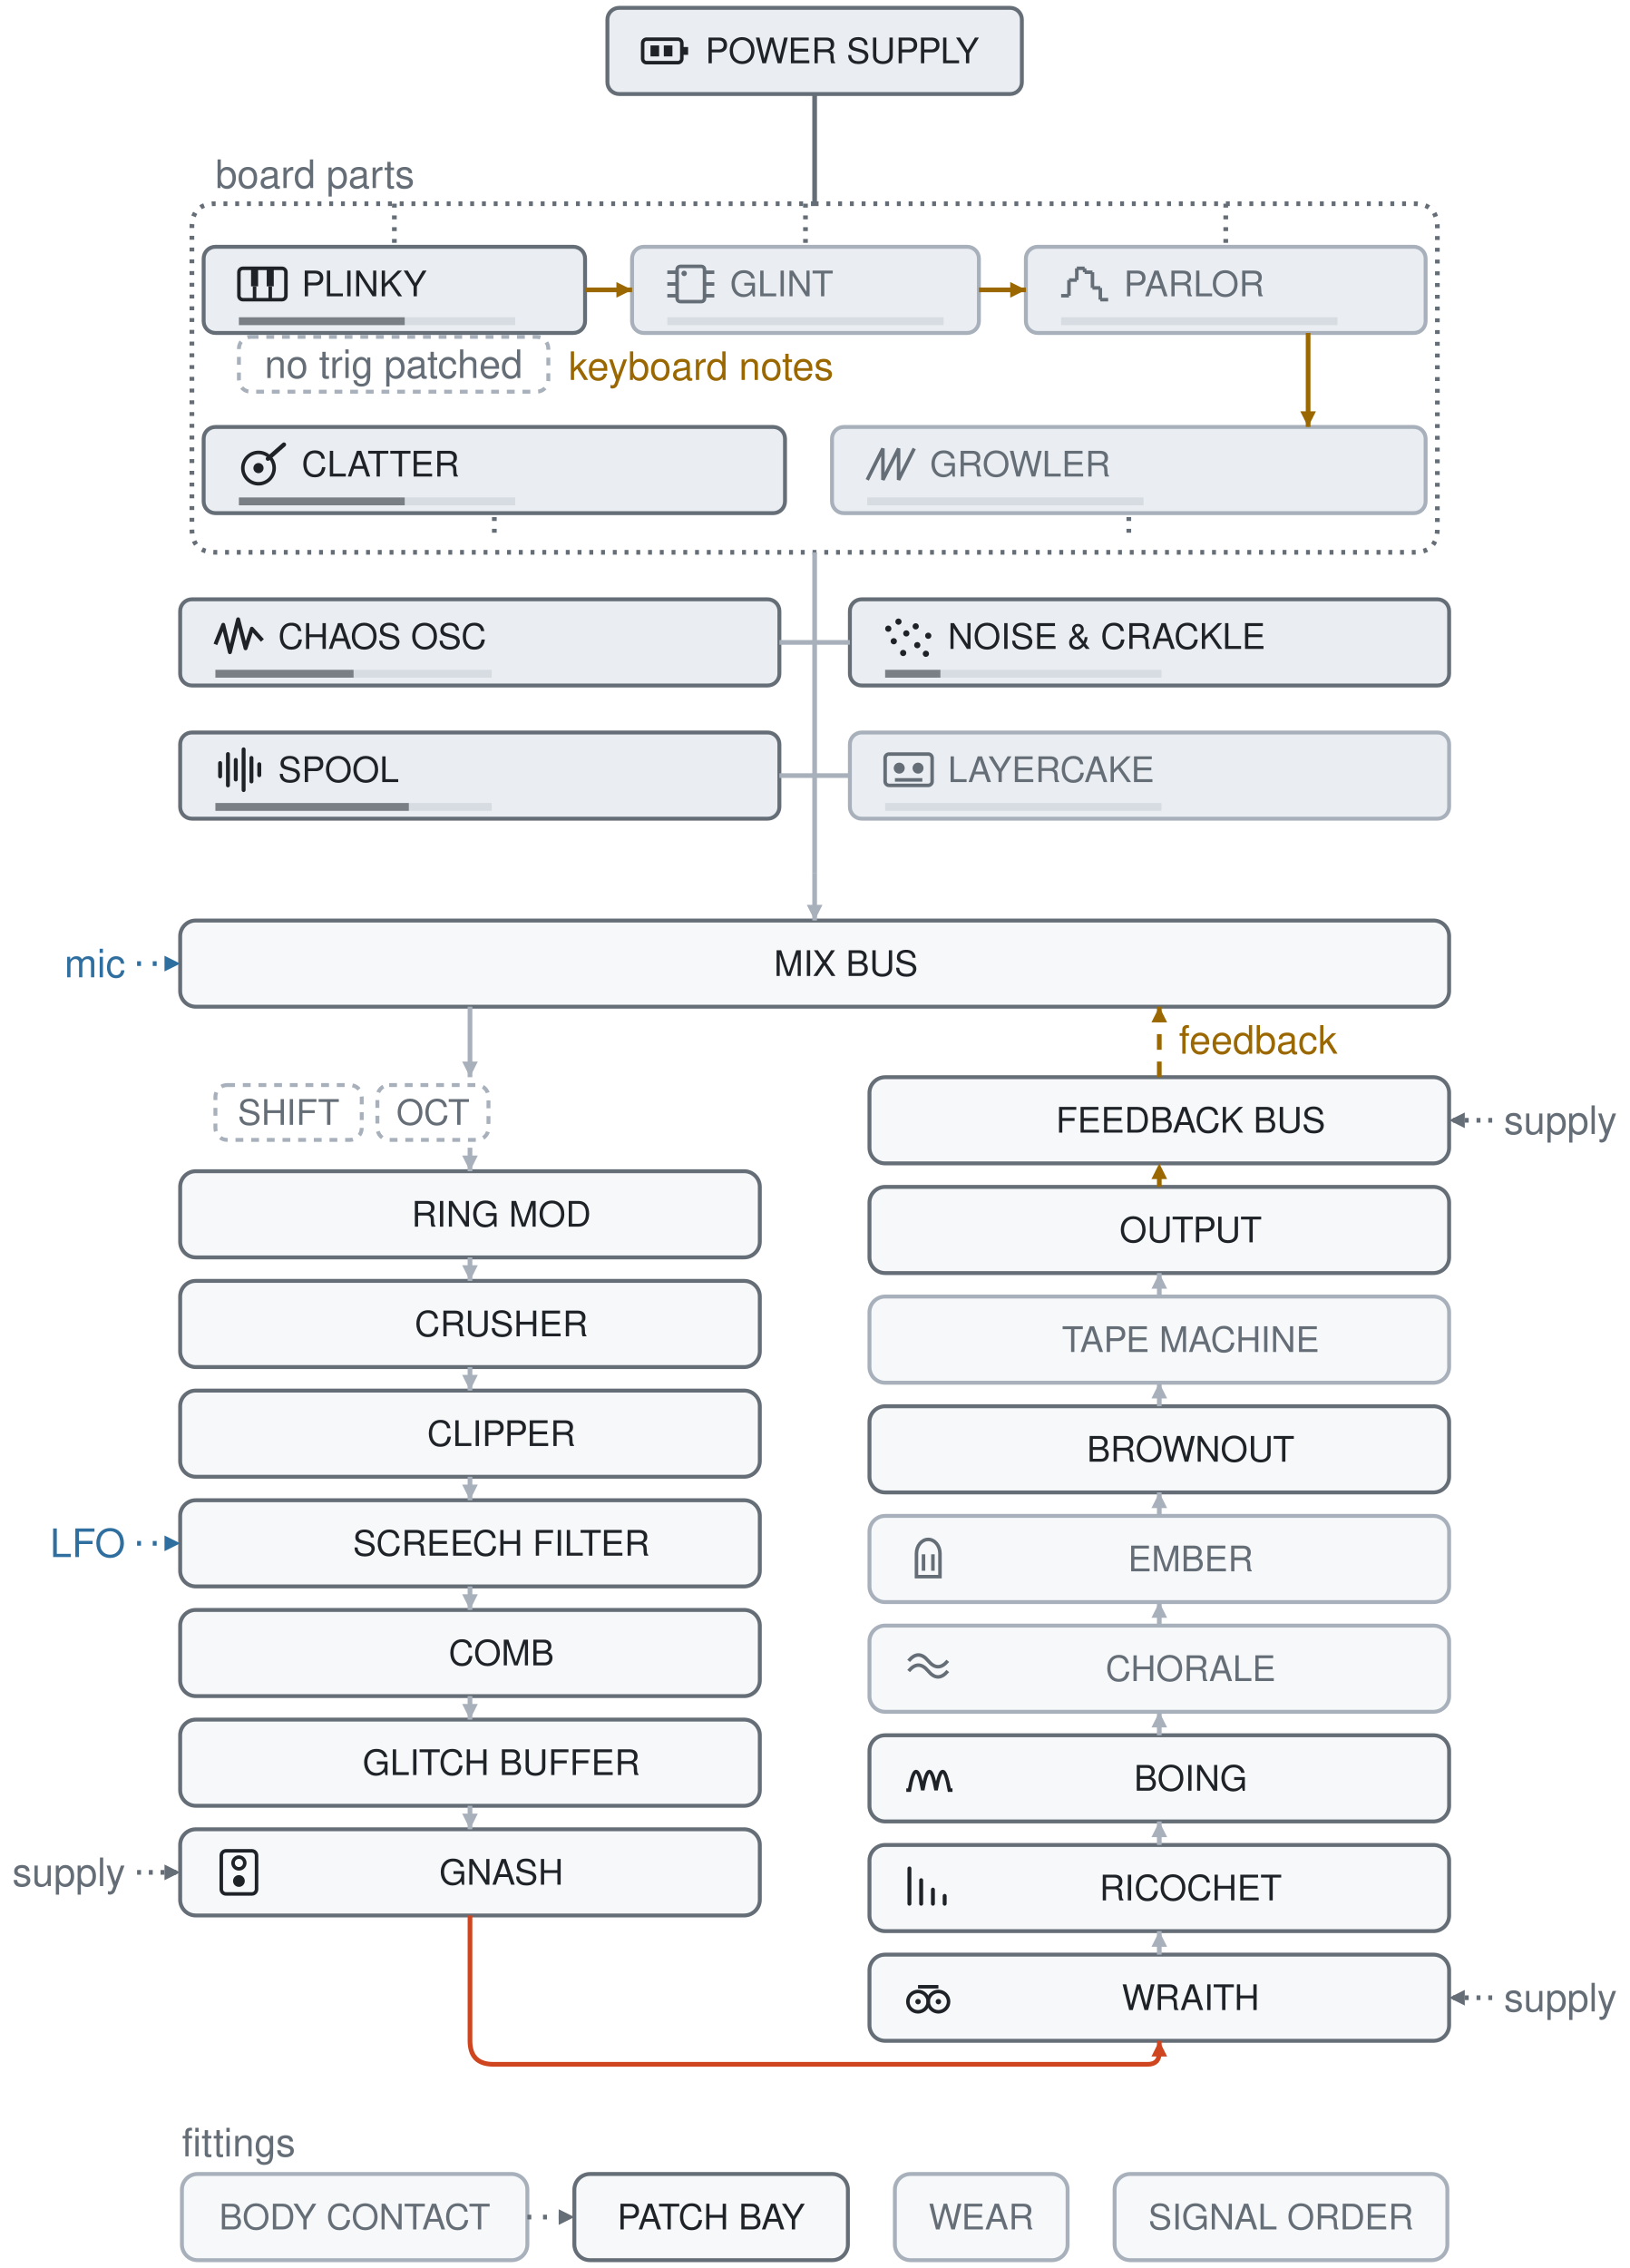
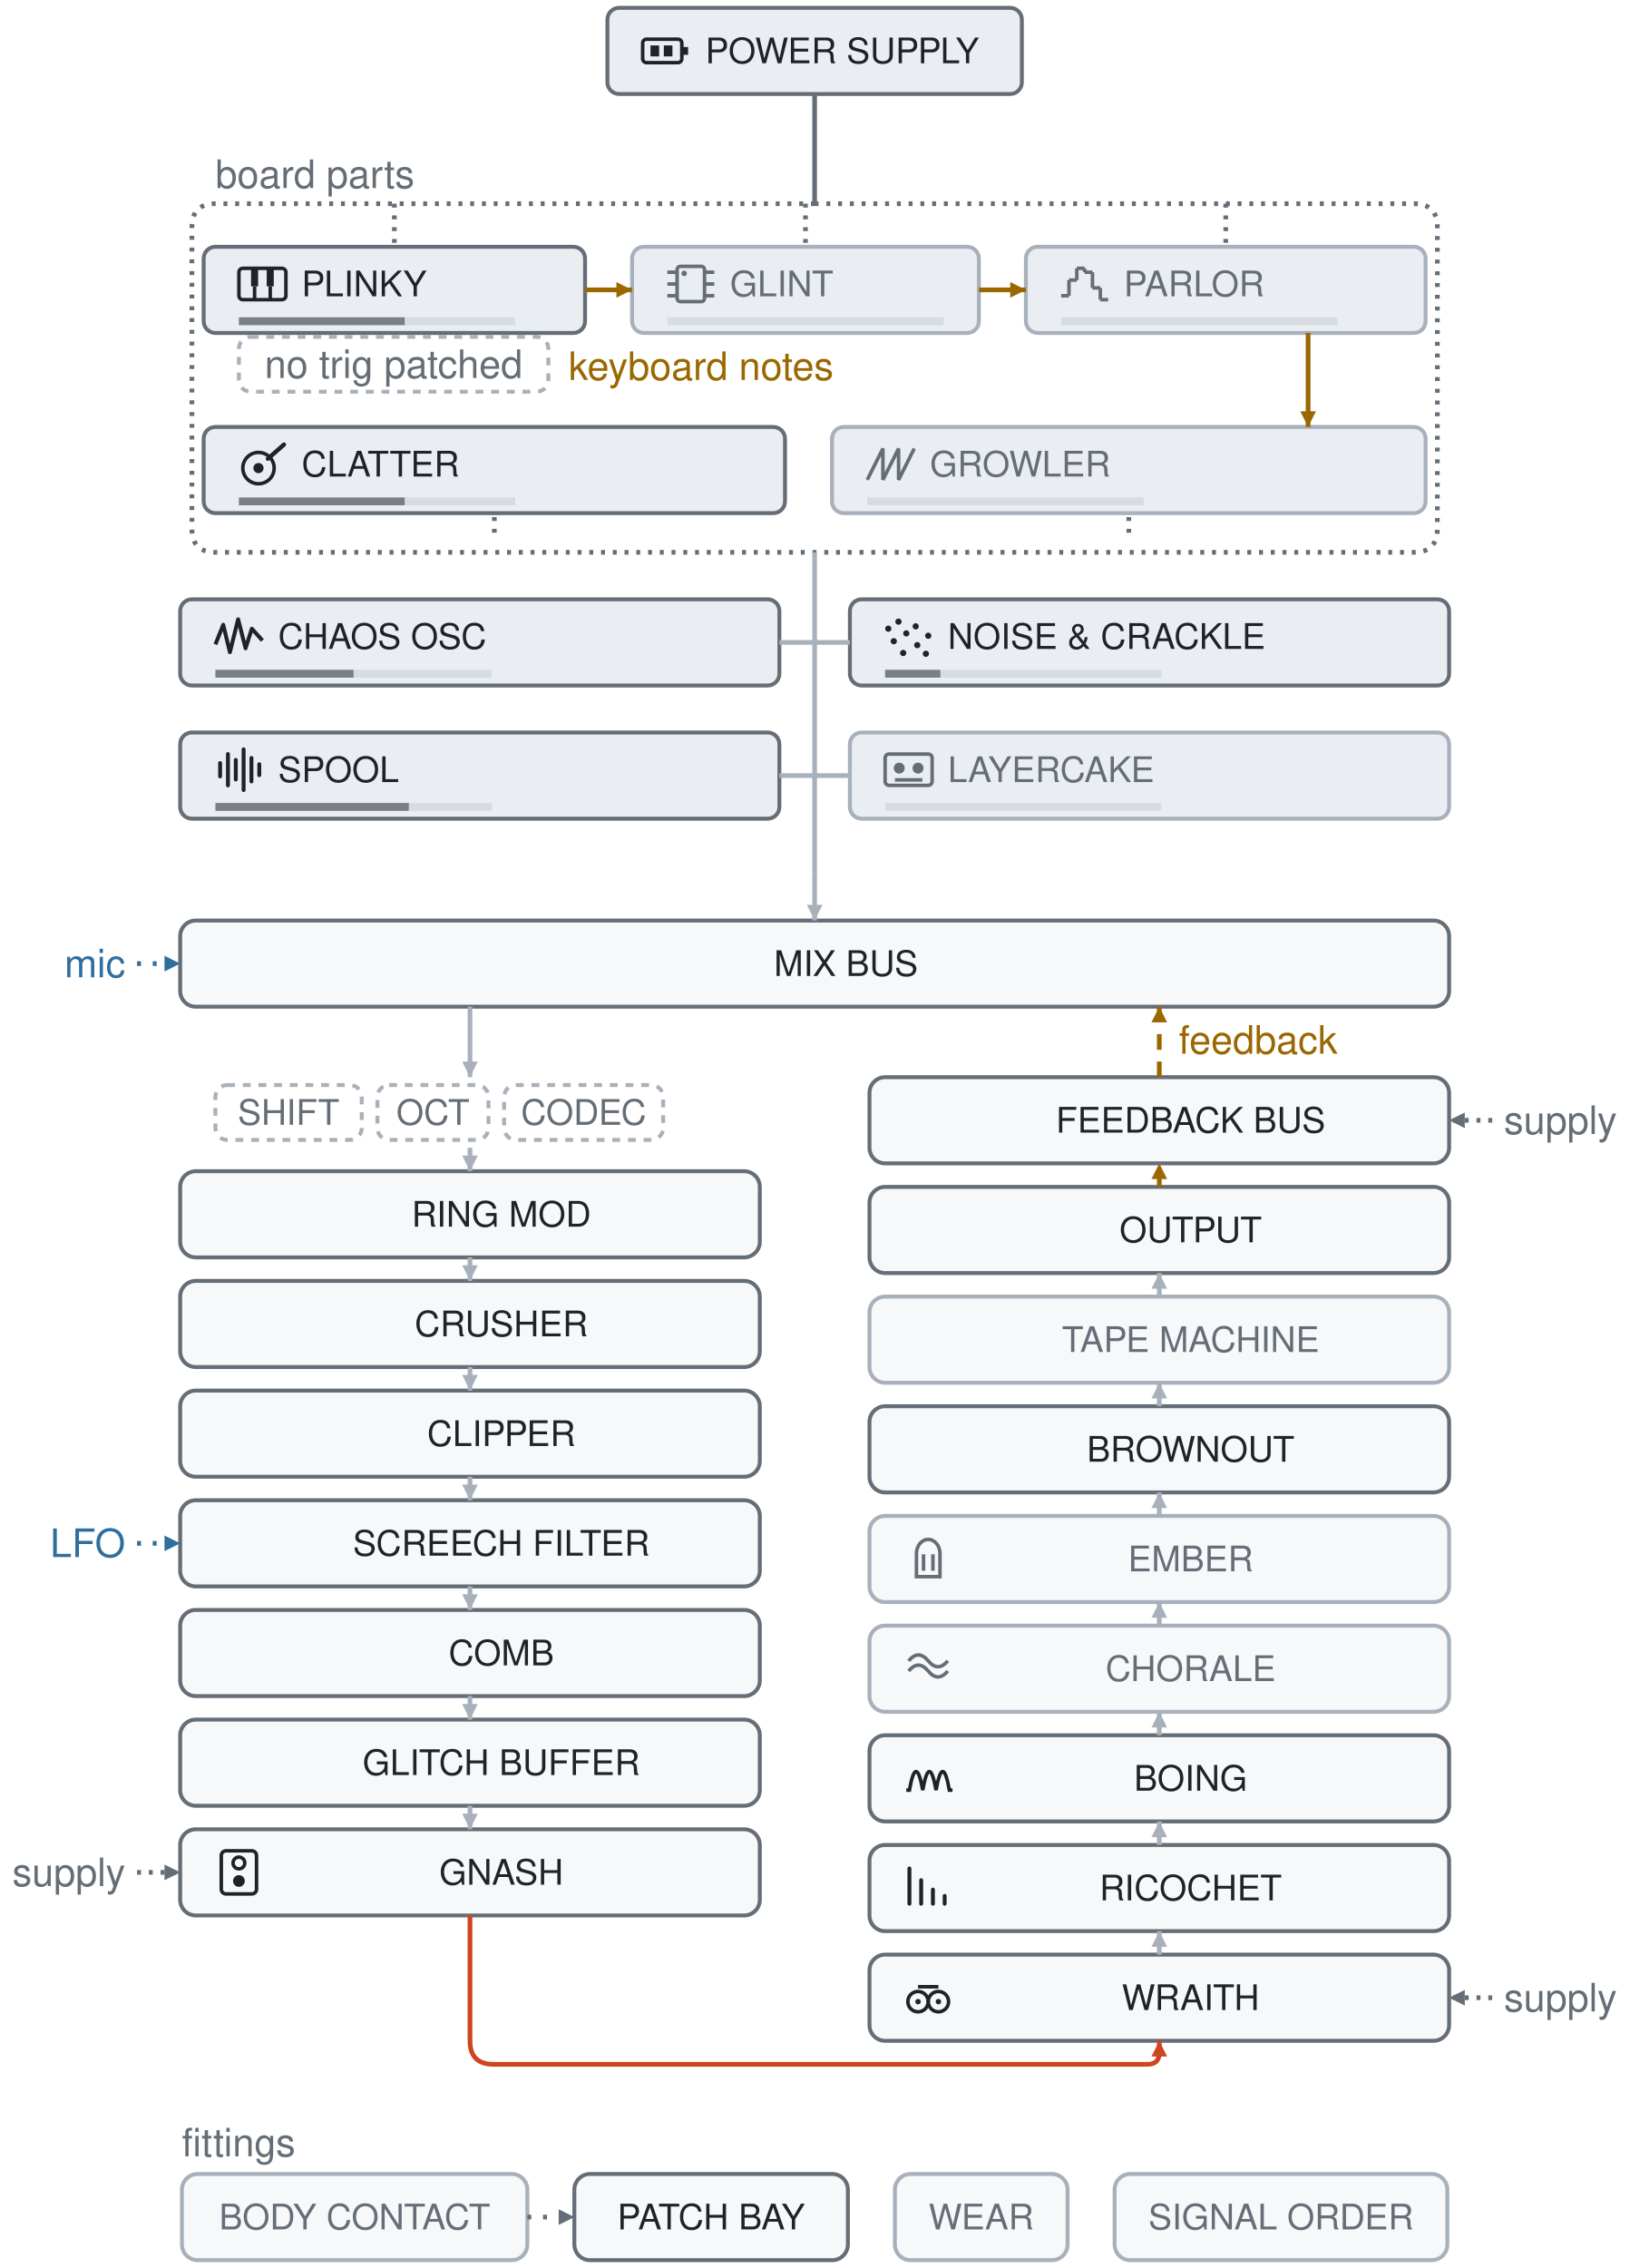
<svg xmlns="http://www.w3.org/2000/svg" viewBox="0 0 416 579" width="416" height="579" font-family="Helvetica, Arial, sans-serif">
  <g class="wire" data-wire="rail">
    <path class="line" d="M208 52L361 52Q367 52 367 58L367 135Q367 141 361 141L55 141Q49 141 49 135L49 58Q49 52 55 52L208 52" fill="none" stroke="#656d76" stroke-width="1.2" stroke-dasharray="1 2" />
    <path class="head" d="" fill="#656d76" />
  </g>
  <g class="node">
    <text x="55" y="48" fill="#656d76" font-size="10" text-anchor="start">board parts</text>
  </g>
  <g class="node">
    <rect class="box" x="52" y="63" width="97.385" height="22" rx="3" fill="#eaeef2" stroke="#656d76" stroke-width="1" />
    <g class="glyph">
      <rect x="61" y="68.5" width="12" height="8" rx="1" fill="none" stroke="#1f2328" stroke-width="0.9" />
      <path d="M 65 73.1 V 76.5 M 69 73.1 V 76.5" stroke="#1f2328" stroke-width="0.9" />
      <rect x="64.1" y="68.5" width="1.8" height="4.6" fill="#1f2328" />
      <rect x="68.1" y="68.5" width="1.8" height="4.6" fill="#1f2328" />
    </g>
    <text x="77" y="75.65" fill="#1f2328" font-size="9" text-anchor="start">PLINKY</text>
    <rect x="61" y="81" width="70.553" height="2" fill="#a8b1bb" fill-opacity="0.3" />
    <rect x="61" y="81" width="42.332" height="2" fill="#1f2328" fill-opacity="0.5" />
  </g>
  <g class="node">
    <rect class="box" x="52" y="109" width="148.435" height="22" rx="3" fill="#eaeef2" stroke="#656d76" stroke-width="1" />
    <g class="glyph">
      <circle cx="66" cy="119.5" r="4" fill="none" stroke="#1f2328" stroke-width="0.9" />
      <circle cx="66" cy="119.5" r="1.3" fill="#1f2328" />
      <path d="M 72.5 113.5 L 68.4 117.1" stroke="#1f2328" stroke-width="1.1" stroke-linecap="round" />
    </g>
    <text x="77" y="121.65" fill="#1f2328" font-size="9" text-anchor="start">CLATTER</text>
    <rect x="61" y="127" width="70.553" height="2" fill="#a8b1bb" fill-opacity="0.3" />
    <rect x="61" y="127" width="42.332" height="2" fill="#1f2328" fill-opacity="0.5" />
  </g>
  <g class="node">
    <rect class="box" x="161.385" y="63" width="88.553" height="22" rx="3" fill="#eaeef2" stroke="#a8b1bb" stroke-width="1" />
    <g class="glyph">
      <rect x="172.885" y="68" width="7" height="9" rx="0.8" fill="none" stroke="#656d76" stroke-width="0.9" />
      <path d="M 170.385 69.5 h 2.5 M 179.885 69.5 h 2.5 M 170.385 72.5 h 2.5 M 179.885 72.5 h 2.5 M 170.385 75.5 h 2.5 M 179.885 75.5 h 2.5" stroke="#656d76" stroke-width="0.9" />
      <circle cx="174.685" cy="69.8" r="0.7" fill="#656d76" />
    </g>
    <text x="186.385" y="75.65" fill="#656d76" font-size="9" text-anchor="start">GLINT</text>
    <rect x="170.385" y="81" width="70.553" height="2" fill="#a8b1bb" fill-opacity="0.3" />
  </g>
  <g class="node">
    <rect class="box" x="261.939" y="63" width="102.061" height="22" rx="3" fill="#eaeef2" stroke="#a8b1bb" stroke-width="1" />
    <g class="glyph">
      <path d="M 270.939 75.5 h 2 M 272.939 71.5 h 2 M 274.939 68.5 h 2 M 276.939 69.5 h 2 M 278.939 73.5 h 2 M 280.939 76.5 h 2 M 272.939 75.5 V 71.5 M 274.939 71.5 V 68.5 M 276.939 68.5 V 69.5 M 278.939 69.5 V 73.5 M 280.939 73.5 V 76.5" fill="none" stroke="#656d76" stroke-width="0.9" stroke-linejoin="miter" />
    </g>
    <text x="286.939" y="75.65" fill="#656d76" font-size="9" text-anchor="start">PARLOR</text>
    <rect x="270.939" y="81" width="70.553" height="2" fill="#a8b1bb" fill-opacity="0.3" />
  </g>
  <g class="node">
    <rect class="box" x="212.435" y="109" width="151.565" height="22" rx="3" fill="#eaeef2" stroke="#a8b1bb" stroke-width="1" />
    <g class="glyph">
      <path d="M 221.435 122.5 L 225.435 114.5 V 122.5 L 229.435 114.5 V 122.5 L 233.435 114.5" fill="none" stroke="#656d76" stroke-width="0.9" stroke-linejoin="miter" />
    </g>
    <text x="237.435" y="121.65" fill="#656d76" font-size="9" text-anchor="start">GROWLER</text>
    <rect x="221.435" y="127" width="70.553" height="2" fill="#a8b1bb" fill-opacity="0.3" />
  </g>
  <g class="node">
    <rect class="box" x="46" y="153" width="153" height="22" rx="3" fill="#eaeef2" stroke="#656d76" stroke-width="1" />
    <g class="glyph">
      <path d="M 55 164.5 L 57 159.5 L 58.7 166.5 L 60.8 158.1 L 62.7 165.5 L 64.3 160.5 L 67 163.5" fill="none" stroke="#1f2328" stroke-width="1" stroke-linejoin="round" />
    </g>
    <text x="71" y="165.65" fill="#1f2328" font-size="9" text-anchor="start">CHAOS OSC</text>
    <rect x="55" y="171" width="70.553" height="2" fill="#a8b1bb" fill-opacity="0.3" />
    <rect x="55" y="171" width="35.277" height="2" fill="#1f2328" fill-opacity="0.5" />
  </g>
  <g class="node">
    <rect class="box" x="217" y="153" width="153" height="22" rx="3" fill="#eaeef2" stroke="#656d76" stroke-width="1" />
    <g class="glyph">
      <path d="M 226.8 159.7 a 0.8 0.8 0 1 0 0.01 0 M 229.4 157.9 a 0.8 0.8 0 1 0 0.01 0 M 228.2 162.9 a 0.8 0.8 0 1 0 0.01 0 M 231.4 160.9 a 0.8 0.8 0 1 0 0.01 0 M 230.6 165.9 a 0.8 0.8 0 1 0 0.01 0 M 233.8 159.1 a 0.8 0.8 0 1 0 0.01 0 M 234.2 163.9 a 0.8 0.8 0 1 0 0.01 0 M 237 161.5 a 0.8 0.8 0 1 0 0.01 0 M 236.4 166.1 a 0.8 0.8 0 1 0 0.01 0" fill="#1f2328" />
    </g>
    <text x="242" y="165.65" fill="#1f2328" font-size="9" text-anchor="start">NOISE &amp; CRACKLE</text>
    <rect x="226" y="171" width="70.553" height="2" fill="#a8b1bb" fill-opacity="0.3" />
    <rect x="226" y="171" width="14.111" height="2" fill="#1f2328" fill-opacity="0.5" />
  </g>
  <g class="node">
    <rect class="box" x="46" y="187" width="153" height="22" rx="3" fill="#eaeef2" stroke="#656d76" stroke-width="1" />
    <g class="glyph">
      <path d="M 56.2 194.8 v 3.4 M 58.2 192.5 v 8 M 60.2 194 v 5 M 62.2 191.3 v 10.4 M 64.2 193.5 v 6 M 66.2 195.1 v 2.8" stroke="#1f2328" stroke-width="1" stroke-linecap="round" />
    </g>
    <text x="71" y="199.65" fill="#1f2328" font-size="9" text-anchor="start">SPOOL</text>
    <rect x="55" y="205" width="70.553" height="2" fill="#a8b1bb" fill-opacity="0.3" />
    <rect x="55" y="205" width="49.387" height="2" fill="#1f2328" fill-opacity="0.5" />
  </g>
  <g class="node">
    <rect class="box" x="217" y="187" width="153" height="22" rx="3" fill="#eaeef2" stroke="#a8b1bb" stroke-width="1" />
    <g class="glyph">
      <rect x="226" y="192.5" width="12" height="8" rx="1" fill="none" stroke="#656d76" stroke-width="0.9" />
      <circle cx="229.6" cy="196.1" r="1.4" fill="#656d76" />
      <circle cx="234.4" cy="196.1" r="1.4" fill="#656d76" />
      <path d="M 228.5 199.1 h 7" stroke="#656d76" stroke-width="0.9" />
    </g>
    <text x="242" y="199.65" fill="#656d76" font-size="9" text-anchor="start">LAYERCAKE</text>
    <rect x="226" y="205" width="70.553" height="2" fill="#a8b1bb" fill-opacity="0.3" />
  </g>
  <g class="node">
    <rect class="box" x="46" y="235" width="324" height="22" rx="4" fill="#f6f8fa" stroke="#656d76" stroke-width="1" />
    <text x="216" y="249.15" fill="#1f2328" font-size="9" text-anchor="middle">MIX BUS</text>
  </g>
  <g class="node" />
  <g class="node">
    <rect class="box" x="46" y="299" width="148" height="22" rx="4" fill="#f6f8fa" stroke="#656d76" stroke-width="1" />
    <text x="128" y="313.15" fill="#1f2328" font-size="9" text-anchor="middle">RING MOD</text>
  </g>
  <g class="node">
    <rect class="box" x="46" y="327" width="148" height="22" rx="4" fill="#f6f8fa" stroke="#656d76" stroke-width="1" />
    <text x="128" y="341.15" fill="#1f2328" font-size="9" text-anchor="middle">CRUSHER</text>
  </g>
  <g class="node">
    <rect class="box" x="46" y="355" width="148" height="22" rx="4" fill="#f6f8fa" stroke="#656d76" stroke-width="1" />
    <text x="128" y="369.15" fill="#1f2328" font-size="9" text-anchor="middle">CLIPPER</text>
  </g>
  <g class="node">
    <rect class="box" x="46" y="383" width="148" height="22" rx="4" fill="#f6f8fa" stroke="#656d76" stroke-width="1" />
    <text x="128" y="397.15" fill="#1f2328" font-size="9" text-anchor="middle">SCREECH FILTER</text>
  </g>
  <g class="node">
    <rect class="box" x="46" y="411" width="148" height="22" rx="4" fill="#f6f8fa" stroke="#656d76" stroke-width="1" />
    <text x="128" y="425.15" fill="#1f2328" font-size="9" text-anchor="middle">COMB</text>
  </g>
  <g class="node">
    <rect class="box" x="46" y="439" width="148" height="22" rx="4" fill="#f6f8fa" stroke="#656d76" stroke-width="1" />
    <text x="128" y="453.15" fill="#1f2328" font-size="9" text-anchor="middle">GLITCH BUFFER</text>
  </g>
  <g class="node">
    <rect class="box" x="46" y="467" width="148" height="22" rx="4" fill="#f6f8fa" stroke="#656d76" stroke-width="1" />
    <g class="glyph">
      <rect x="56.5" y="472.5" width="9" height="11" rx="1.2" fill="none" stroke="#1f2328" stroke-width="0.9" />
      <circle cx="61" cy="475.6" r="1.5" fill="none" stroke="#1f2328" stroke-width="0.9" />
      <circle cx="61" cy="480.2" r="1.5" fill="#1f2328" />
    </g>
    <text x="128" y="481.15" fill="#1f2328" font-size="9" text-anchor="middle">GNASH</text>
  </g>
  <g class="node">
    <rect class="box" x="222" y="499" width="148" height="22" rx="4" fill="#f6f8fa" stroke="#656d76" stroke-width="1" />
    <g class="glyph">
      <circle cx="234.4" cy="511" r="2.6" fill="none" stroke="#1f2328" stroke-width="0.9" />
      <circle cx="234.4" cy="511" r="0.7" fill="#1f2328" />
      <circle cx="239.6" cy="511" r="2.6" fill="none" stroke="#1f2328" stroke-width="0.9" />
      <circle cx="239.6" cy="511" r="0.7" fill="#1f2328" />
      <path d="M 234.4 507.2 H 239.6" stroke="#1f2328" stroke-width="0.9" />
    </g>
    <text x="304" y="513.15" fill="#1f2328" font-size="9" text-anchor="middle">WRAITH</text>
  </g>
  <g class="node">
    <rect class="box" x="222" y="471" width="148" height="22" rx="4" fill="#f6f8fa" stroke="#656d76" stroke-width="1" />
    <g class="glyph">
      <path d="M 232.2 486 v -9 M 235.2 486 v -6 M 238.2 486 v -3.6 M 241.2 486 v -2" stroke="#1f2328" stroke-width="1" stroke-linecap="round" />
    </g>
    <text x="304" y="485.15" fill="#1f2328" font-size="9" text-anchor="middle">RICOCHET</text>
  </g>
  <g class="node">
    <rect class="box" x="222" y="443" width="148" height="22" rx="4" fill="#f6f8fa" stroke="#656d76" stroke-width="1" />
    <g class="glyph">
      <path d="M 231.4 457 h 0.8 q 1.7 -9.5 3.4 0 q 1.7 -9.5 3.4 0 q 1.7 -9.5 3.4 0 h 0.8" fill="none" stroke="#1f2328" stroke-width="0.9" />
    </g>
    <text x="304" y="457.15" fill="#1f2328" font-size="9" text-anchor="middle">BOING</text>
  </g>
  <g class="node">
    <rect class="box" x="222" y="415" width="148" height="22" rx="4" fill="#f6f8fa" stroke="#a8b1bb" stroke-width="1" />
    <g class="glyph">
      <path d="M 232 424 q 2.5 -3 5 0 q 2.5 3 5 0" fill="none" stroke="#656d76" stroke-width="0.9" />
      <path d="M 232 426.6 q 2.5 -3 5 0 q 2.5 3 5 0" fill="none" stroke="#656d76" stroke-width="0.9" />
    </g>
    <text x="304" y="429.15" fill="#656d76" font-size="9" text-anchor="middle">CHORALE</text>
  </g>
  <g class="node">
    <rect class="box" x="222" y="387" width="148" height="22" rx="4" fill="#f6f8fa" stroke="#a8b1bb" stroke-width="1" />
    <g class="glyph">
      <path d="M 234 402.5 V 396.6 a 3 3.6 0 0 1 6 0 V 402.5 z" fill="none" stroke="#656d76" stroke-width="0.9" />
      <path d="M 235.8 401 V 396.8 M 238.2 401 V 396.8" fill="none" stroke="#656d76" stroke-width="0.9" />
    </g>
    <text x="304" y="401.15" fill="#656d76" font-size="9" text-anchor="middle">EMBER</text>
  </g>
  <g class="node">
    <rect class="box" x="222" y="359" width="148" height="22" rx="4" fill="#f6f8fa" stroke="#656d76" stroke-width="1" />
    <text x="304" y="373.15" fill="#1f2328" font-size="9" text-anchor="middle">BROWNOUT</text>
  </g>
  <g class="node">
    <rect class="box" x="222" y="331" width="148" height="22" rx="4" fill="#f6f8fa" stroke="#a8b1bb" stroke-width="1" />
    <text x="304" y="345.15" fill="#656d76" font-size="9" text-anchor="middle">TAPE MACHINE</text>
  </g>
  <g class="node">
    <rect class="box" x="222" y="303" width="148" height="22" rx="4" fill="#f6f8fa" stroke="#656d76" stroke-width="1" />
    <text x="304" y="317.15" fill="#1f2328" font-size="9" text-anchor="middle">OUTPUT</text>
  </g>
  <g class="node">
    <rect class="box" x="222" y="275" width="148" height="22" rx="4" fill="#f6f8fa" stroke="#656d76" stroke-width="1" />
    <text x="304" y="289.15" fill="#1f2328" font-size="9" text-anchor="middle">FEEDBACK BUS</text>
  </g>
  <g class="node">
    <rect class="box" x="46.45" y="555" width="88.2" height="22" rx="4" fill="#f6f8fa" stroke="#a8b1bb" stroke-width="1" />
    <text x="90.55" y="569.15" fill="#656d76" font-size="9" text-anchor="middle">BODY CONTACT</text>
  </g>
  <g class="node">
    <rect class="box" x="146.65" y="555" width="69.84" height="22" rx="4" fill="#f6f8fa" stroke="#656d76" stroke-width="1" />
    <text x="181.57" y="569.15" fill="#1f2328" font-size="9" text-anchor="middle">PATCH BAY</text>
  </g>
  <g class="node">
    <rect class="box" x="228.49" y="555" width="44.1" height="22" rx="4" fill="#f6f8fa" stroke="#a8b1bb" stroke-width="1" />
    <text x="250.54" y="569.15" fill="#656d76" font-size="9" text-anchor="middle">WEAR</text>
  </g>
  <g class="node">
    <rect class="box" x="284.59" y="555" width="84.96" height="22" rx="4" fill="#f6f8fa" stroke="#a8b1bb" stroke-width="1" />
    <text x="327.07" y="569.15" fill="#656d76" font-size="9" text-anchor="middle">SIGNAL ORDER</text>
  </g>
  <g class="node">
    <rect class="box" x="55" y="277" width="37.36" height="14" rx="3" fill="none" stroke="#a8b1bb" stroke-dasharray="2 2" />
    <text x="73.68" y="287.15" fill="#656d76" font-size="9" text-anchor="middle">SHIFT</text>
  </g>
  <g class="node">
    <rect class="box" x="96.36" y="277" width="28.36" height="14" rx="3" fill="none" stroke="#a8b1bb" stroke-dasharray="2 2" />
    <text x="110.54" y="287.15" fill="#656d76" font-size="9" text-anchor="middle">OCT</text>
  </g>
  <g class="node">
+     <rect class="box" x="128.72" y="277" width="40.6" height="14" rx="3" fill="none" stroke="#a8b1bb" stroke-dasharray="2 2" />
+     <text x="149.02" y="287.15" fill="#656d76" font-size="9" text-anchor="middle">CODEC</text>
+   </g>
+   <g class="node">
    <rect class="box" x="61" y="86" width="79" height="14" rx="3" fill="none" stroke="#a8b1bb" stroke-dasharray="2 2" />
    <text x="100.5" y="96.5" fill="#656d76" font-size="10" text-anchor="middle">no trig patched</text>
  </g>
  <g class="node rail-chip">
    <rect class="box" x="155.09" y="2" width="105.82" height="22" rx="3" fill="#eaeef2" stroke="#656d76" stroke-width="1" />
    <g class="glyph">
      <rect x="164.09" y="10" width="10" height="6" rx="1" fill="none" stroke="#1f2328" stroke-width="0.9" />
      <rect x="174.09" y="12" width="1.6" height="2" fill="#1f2328" />
      <rect x="166.09" y="11.6" width="2.2" height="2.8" fill="#1f2328" />
      <rect x="169.49" y="11.6" width="2.2" height="2.8" fill="#1f2328" />
    </g>
    <text x="180.09" y="16.15" fill="#1f2328" font-size="9" text-anchor="start">POWER SUPPLY</text>
  </g>
  <g class="tap">
    <text x="32" y="249.5" fill="#2f6f9f" font-size="10" text-anchor="end">mic</text>
  </g>
  <g class="tap">
    <text x="384" y="289.5" fill="#656d76" font-size="10" text-anchor="start">supply</text>
  </g>
  <g class="tap">
    <text x="32" y="397.5" fill="#2f6f9f" font-size="10" text-anchor="end">LFO</text>
  </g>
  <g class="tap">
    <text x="32" y="481.5" fill="#656d76" font-size="10" text-anchor="end">supply</text>
  </g>
  <g class="tap">
    <text x="384" y="513.5" fill="#656d76" font-size="10" text-anchor="start">supply</text>
  </g>
  <g class="tap">
    <text x="46.45" y="550.5" fill="#656d76" font-size="10" text-anchor="start">fittings</text>
  </g>
  <g class="wire" data-wire="supply-feed">
    <path class="line" d="M208 24L208 52" fill="none" stroke="#656d76" stroke-width="1.2" />
    <path class="head" d="" fill="#656d76" />
  </g>
  <g class="wire" data-wire="rail-Plinky">
    <path class="line" d="M100.693 52L100.693 63" fill="none" stroke="#656d76" stroke-width="1.2" stroke-dasharray="1 2" />
    <path class="head" d="" fill="#656d76" />
  </g>
  <g class="wire" data-wire="rail-Clatter">
    <path class="line" d="M126.218 136L126.218 131" fill="none" stroke="#656d76" stroke-width="1.2" stroke-dasharray="1 2" />
    <path class="head" d="" fill="#656d76" />
  </g>
  <g class="wire" data-wire="rail-Glint">
    <path class="line" d="M205.662 52L205.662 63" fill="none" stroke="#656d76" stroke-width="1.2" stroke-dasharray="1 2" />
    <path class="head" d="" fill="#656d76" />
  </g>
  <g class="wire" data-wire="rail-Parlor">
    <path class="line" d="M312.969 52L312.969 63" fill="none" stroke="#656d76" stroke-width="1.2" stroke-dasharray="1 2" />
    <path class="head" d="" fill="#656d76" />
  </g>
  <g class="wire" data-wire="rail-Growler">
    <path class="line" d="M288.218 136L288.218 131" fill="none" stroke="#656d76" stroke-width="1.2" stroke-dasharray="1 2" />
    <path class="head" d="" fill="#656d76" />
  </g>
  <g class="wire" data-wire="key-line">
    <path class="line" d="M149.385 74L161.385 74" fill="none" stroke="#9a6700" stroke-width="1.2" />
    <path class="head" d="M157.385 76L161.385 74L157.385 72Z" fill="#9a6700" />
    <text x="179" y="97" fill="#9a6700" font-size="10" text-anchor="middle">keyboard notes</text>
  </g>
  <g class="wire" data-wire="key-line-pcm">
    <path class="line" d="M249.939 74L261.939 74" fill="none" stroke="#9a6700" stroke-width="1.2" />
    <path class="head" d="M257.939 76L261.939 74L257.939 72Z" fill="#9a6700" />
  </g>
  <g class="wire" data-wire="key-line-mono">
    <path class="line" d="M334 85L334 109" fill="none" stroke="#9a6700" stroke-width="1.2" />
    <path class="head" d="M332 105L334 109L336 105Z" fill="#9a6700" />
  </g>
  <g class="wire" data-wire="board-out">
    <path class="line" d="M208 141L208 223" fill="none" stroke="#a8b1bb" stroke-width="1.2" />
    <path class="head" d="" fill="#a8b1bb" />
  </g>
  <g class="wire" data-wire="Chaos_osc-out">
    <path class="line" d="M199 164L208 164" fill="none" stroke="#a8b1bb" stroke-width="1.2" />
    <path class="head" d="" fill="#a8b1bb" />
  </g>
  <g class="wire" data-wire="Noise_crackle-out">
    <path class="line" d="M217 164L208 164" fill="none" stroke="#a8b1bb" stroke-width="1.2" />
    <path class="head" d="" fill="#a8b1bb" />
  </g>
  <g class="wire" data-wire="Spool-out">
    <path class="line" d="M199 198L208 198" fill="none" stroke="#a8b1bb" stroke-width="1.2" />
    <path class="head" d="" fill="#a8b1bb" />
  </g>
  <g class="wire" data-wire="Layercake-out">
    <path class="line" d="M217 198L208 198" fill="none" stroke="#a8b1bb" stroke-width="1.2" />
    <path class="head" d="" fill="#a8b1bb" />
  </g>
  <g class="wire" data-wire="collect-mix">
    <path class="line" d="M208 223L208 235" fill="none" stroke="#a8b1bb" stroke-width="1.2" />
    <path class="head" d="M206 231L208 235L210 231Z" fill="#a8b1bb" />
  </g>
  <g class="wire" data-wire="mix-path">
    <path class="line" d="M120 257L120 275" fill="none" stroke="#a8b1bb" stroke-width="1.2" />
    <path class="head" d="M118 271L120 275L122 271Z" fill="#a8b1bb" />
  </g>
  <g class="wire" data-wire="rack-Ring_mod">
    <path class="line" d="M120 293L120 299" fill="none" stroke="#a8b1bb" stroke-width="1.2" />
    <path class="head" d="M118 295L120 299L122 295Z" fill="#a8b1bb" />
  </g>
  <g class="wire" data-wire="Ring_mod-Crusher">
    <path class="line" d="M120 321L120 327" fill="none" stroke="#a8b1bb" stroke-width="1.2" />
    <path class="head" d="M118 323L120 327L122 323Z" fill="#a8b1bb" />
  </g>
  <g class="wire" data-wire="Crusher-Clipper">
    <path class="line" d="M120 349L120 355" fill="none" stroke="#a8b1bb" stroke-width="1.2" />
    <path class="head" d="M118 351L120 355L122 351Z" fill="#a8b1bb" />
  </g>
  <g class="wire" data-wire="Clipper-Screech_filter">
    <path class="line" d="M120 377L120 383" fill="none" stroke="#a8b1bb" stroke-width="1.2" />
    <path class="head" d="M118 379L120 383L122 379Z" fill="#a8b1bb" />
  </g>
  <g class="wire" data-wire="Screech_filter-Comb">
    <path class="line" d="M120 405L120 411" fill="none" stroke="#a8b1bb" stroke-width="1.2" />
    <path class="head" d="M118 407L120 411L122 407Z" fill="#a8b1bb" />
  </g>
  <g class="wire" data-wire="Comb-Glitch_buffer">
    <path class="line" d="M120 433L120 439" fill="none" stroke="#a8b1bb" stroke-width="1.2" />
    <path class="head" d="M118 435L120 439L122 435Z" fill="#a8b1bb" />
  </g>
  <g class="wire" data-wire="Glitch_buffer-Gnash">
    <path class="line" d="M120 461L120 467" fill="none" stroke="#a8b1bb" stroke-width="1.2" />
    <path class="head" d="M118 463L120 467L122 463Z" fill="#a8b1bb" />
  </g>
  <g class="wire" data-wire="Wraith-Ricochet">
    <path class="line" d="M296 499L296 493" fill="none" stroke="#a8b1bb" stroke-width="1.2" />
    <path class="head" d="M298 497L296 493L294 497Z" fill="#a8b1bb" />
  </g>
  <g class="wire" data-wire="Ricochet-Boing">
    <path class="line" d="M296 471L296 465" fill="none" stroke="#a8b1bb" stroke-width="1.2" />
    <path class="head" d="M298 469L296 465L294 469Z" fill="#a8b1bb" />
  </g>
  <g class="wire" data-wire="Boing-Chorale">
    <path class="line" d="M296 443L296 437" fill="none" stroke="#a8b1bb" stroke-width="1.2" />
    <path class="head" d="M298 441L296 437L294 441Z" fill="#a8b1bb" />
  </g>
  <g class="wire" data-wire="Chorale-Ember">
    <path class="line" d="M296 415L296 409" fill="none" stroke="#a8b1bb" stroke-width="1.2" />
    <path class="head" d="M298 413L296 409L294 413Z" fill="#a8b1bb" />
  </g>
  <g class="wire" data-wire="Ember-Brownout">
    <path class="line" d="M296 387L296 381" fill="none" stroke="#a8b1bb" stroke-width="1.2" />
    <path class="head" d="M298 385L296 381L294 385Z" fill="#a8b1bb" />
  </g>
  <g class="wire" data-wire="Brownout-Tape_machine">
    <path class="line" d="M296 359L296 353" fill="none" stroke="#a8b1bb" stroke-width="1.2" />
    <path class="head" d="M298 357L296 353L294 357Z" fill="#a8b1bb" />
  </g>
  <g class="wire" data-wire="Tape_machine-Output">
    <path class="line" d="M296 331L296 325" fill="none" stroke="#a8b1bb" stroke-width="1.2" />
    <path class="head" d="M298 329L296 325L294 329Z" fill="#a8b1bb" />
  </g>
  <g class="wire" data-wire="fold">
    <path class="line" d="M120 489L120 521Q120 527 126 527L293 527Q296 527 296 524L296 521" fill="none" stroke="#cf4520" stroke-width="1.2" />
    <path class="head" d="M298 525L296 521L294 525Z" fill="#cf4520" />
  </g>
  <g class="wire" data-wire="fb-out">
    <path class="line" d="M296 303L296 297" fill="none" stroke="#9a6700" stroke-width="1.2" stroke-dasharray="4 3" />
    <path class="head" d="M298 301L296 297L294 301Z" fill="#9a6700" />
  </g>
  <g class="wire" data-wire="fb-home">
    <path class="line" d="M296 275L296 257" fill="none" stroke="#9a6700" stroke-width="1.2" stroke-dasharray="4 3" />
    <path class="head" d="M298 261L296 257L294 261Z" fill="#9a6700" />
    <text x="301" y="269" fill="#9a6700" font-size="10" text-anchor="start">feedback</text>
  </g>
  <g class="wire" data-wire="pad-bay">
    <path class="line" d="M134.65 566L146.65 566" fill="none" stroke="#656d76" stroke-width="1.2" stroke-dasharray="1 3" />
    <path class="head" d="M142.65 568L146.65 566L142.65 564Z" fill="#656d76" />
  </g>
  <g class="wire" data-wire="mic-wire">
    <path class="line" d="M35 246L46 246" fill="none" stroke="#2f6f9f" stroke-width="1.2" stroke-dasharray="1 3" />
    <path class="head" d="M42 248L46 246L42 244Z" fill="#2f6f9f" />
  </g>
  <g class="wire" data-wire="rail-Feedback_bus-wire">
    <path class="line" d="M381 286L370 286" fill="none" stroke="#656d76" stroke-width="1.2" stroke-dasharray="1 2" />
    <path class="head" d="M374 284L370 286L374 288Z" fill="#656d76" />
  </g>
  <g class="wire" data-wire="wire0-wire">
    <path class="line" d="M35 394L46 394" fill="none" stroke="#2f6f9f" stroke-width="1.2" stroke-dasharray="1 3" />
    <path class="head" d="M42 396L46 394L42 392Z" fill="#2f6f9f" />
  </g>
  <g class="wire" data-wire="rail-Gnash-wire">
    <path class="line" d="M35 478L46 478" fill="none" stroke="#656d76" stroke-width="1.2" stroke-dasharray="1 2" />
    <path class="head" d="M42 480L46 478L42 476Z" fill="#656d76" />
  </g>
  <g class="wire" data-wire="rail-Wraith-wire">
    <path class="line" d="M381 510L370 510" fill="none" stroke="#656d76" stroke-width="1.2" stroke-dasharray="1 2" />
    <path class="head" d="M374 508L370 510L374 512Z" fill="#656d76" />
  </g>
</svg>
